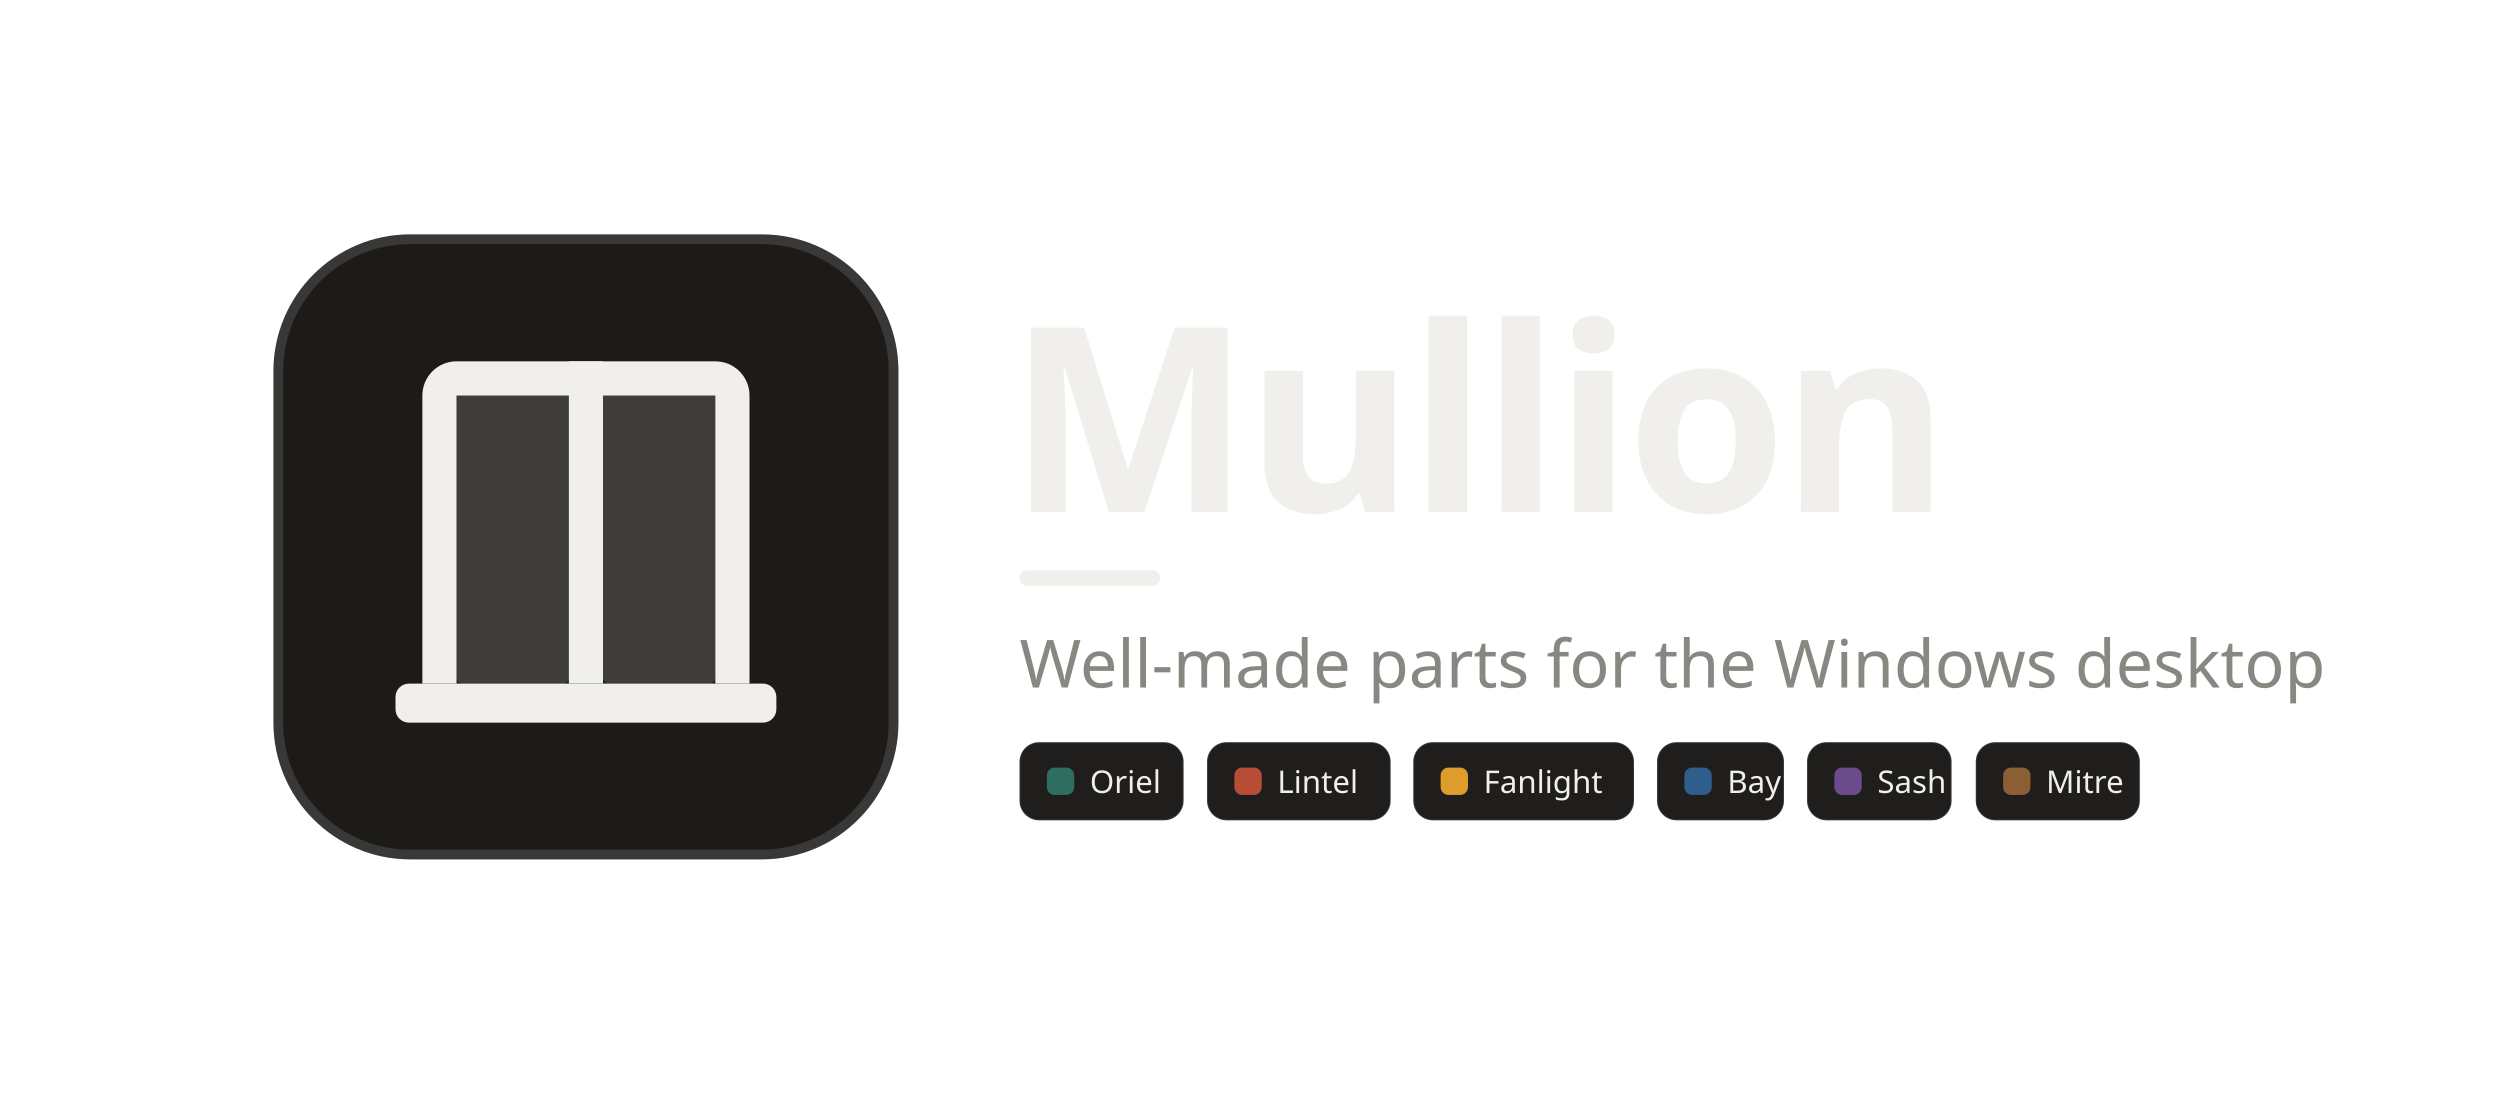
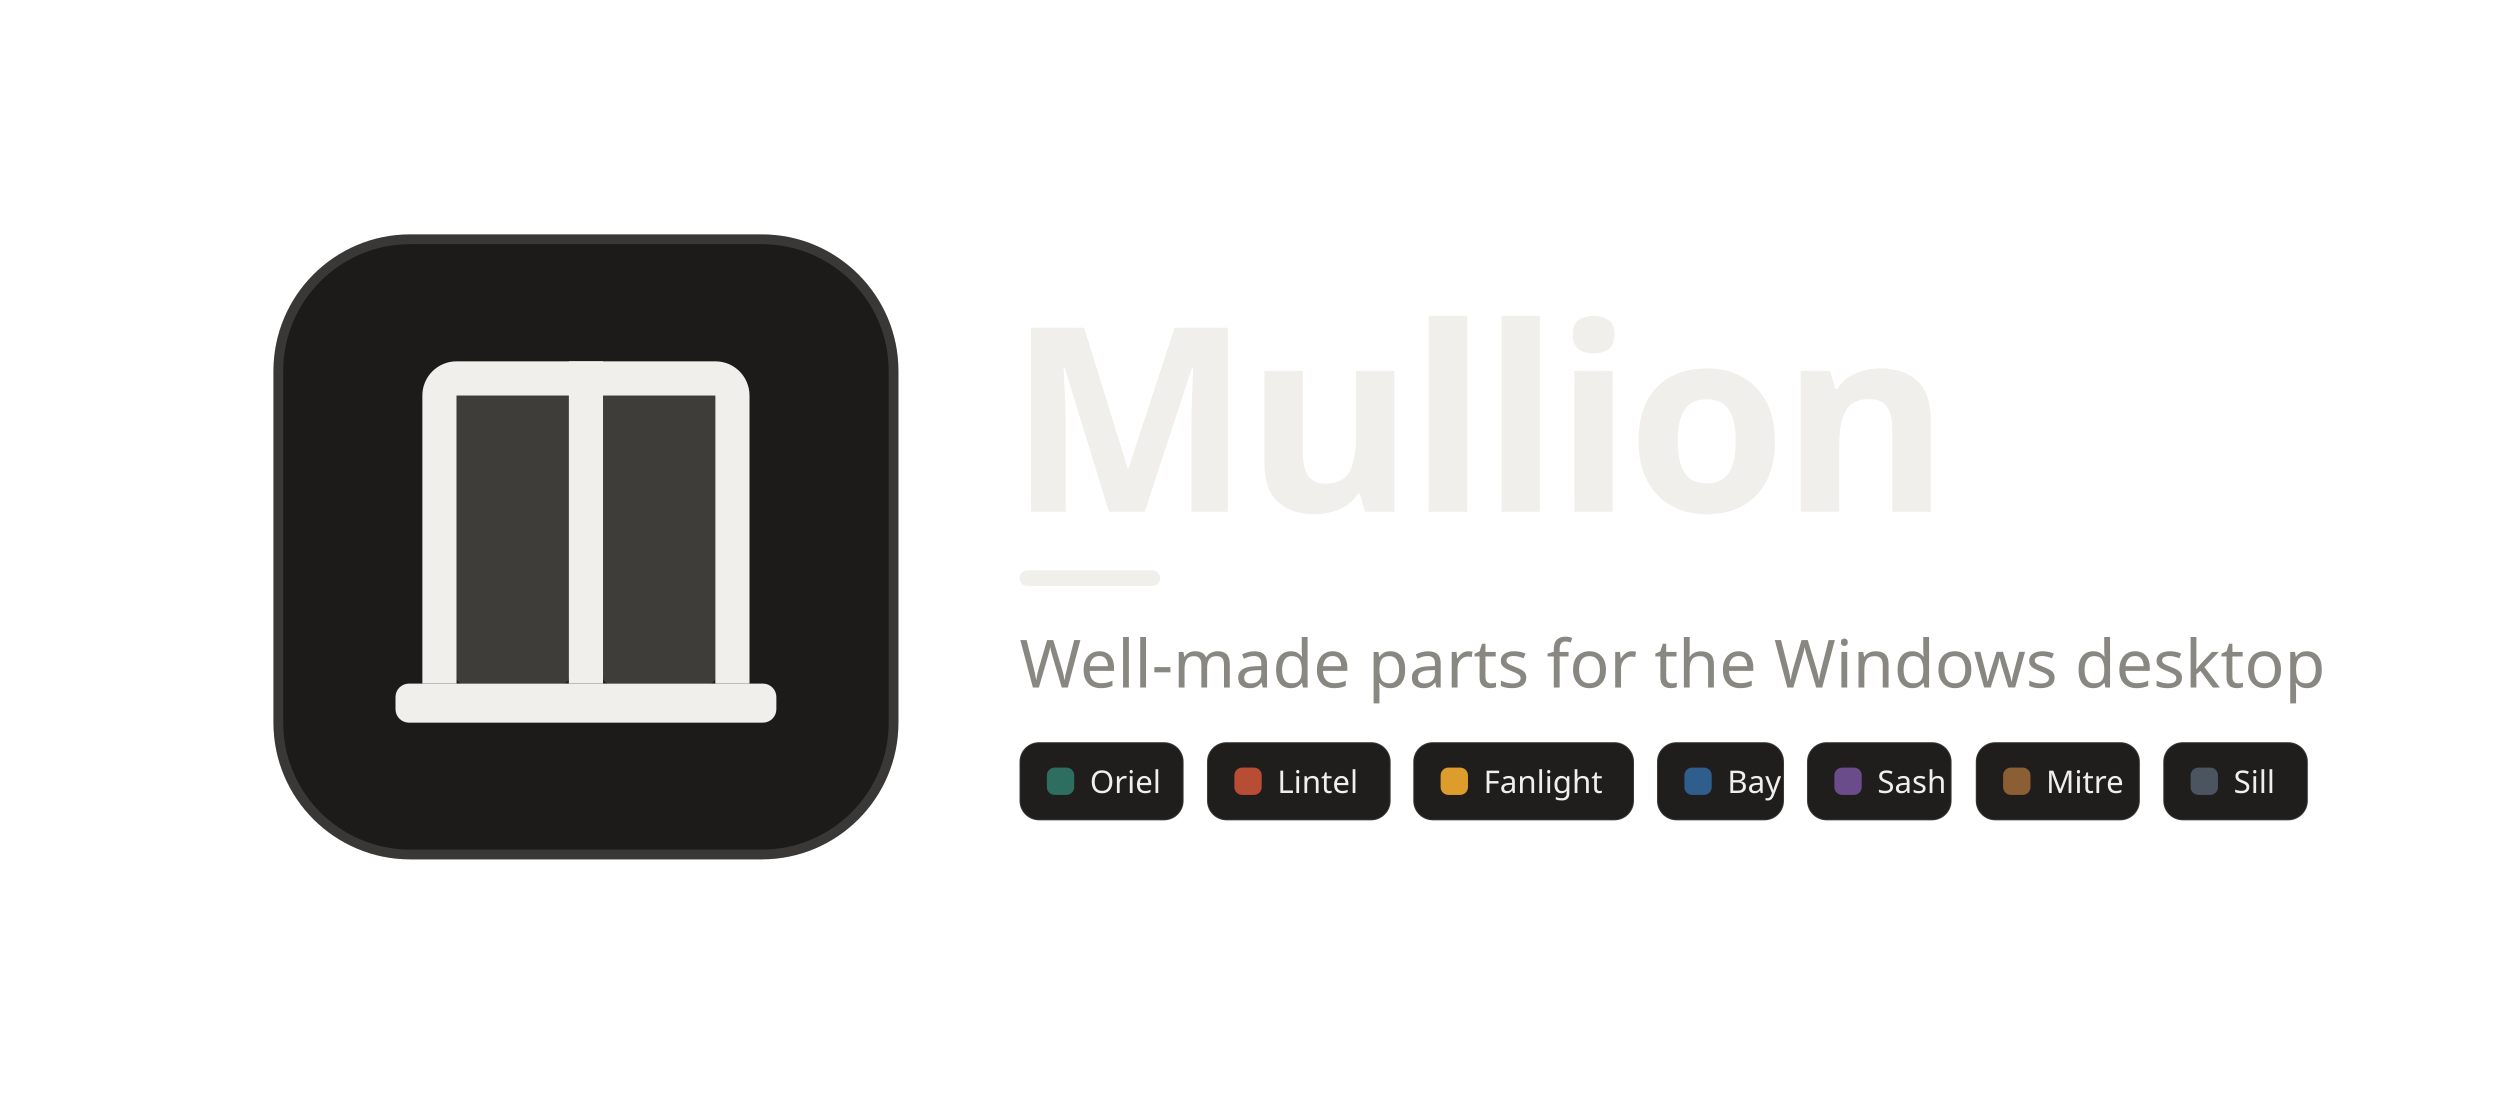
<svg xmlns="http://www.w3.org/2000/svg" viewBox="0 0 1280 560" width="1280" height="560">
  <g transform="translate(140,120) scale(0.3125)">
    <rect width="1024" height="1024" rx="224" fill="#1c1b19" />
    <rect x="8" y="8" width="1008" height="1008" rx="216" fill="none" stroke="#f0efec" stroke-opacity="0.14" stroke-width="16" />
    <g fill="#f0efec">
      <rect x="300" y="236" width="184" height="500" rx="10" fill-opacity="0.16" />
      <rect x="540" y="236" width="184" height="500" rx="10" fill-opacity="0.16" />
      <path d="M300 208h424a56 56 0 0 1 56 56v472h-56V264H300v472h-56V264a56 56 0 0 1 56-56z" />
      <rect x="484" y="208" width="56" height="528" />
      <rect x="200" y="736" width="624" height="64" rx="22" />
    </g>
  </g>
  <text x="516" y="262" font-size="132" font-weight="700" letter-spacing="-3" fill="#f0efec" font-family="Segoe UI Variable Display, Segoe UI, system-ui, -apple-system, sans-serif">Mullion</text>
  <rect x="522" y="292" width="72" height="8" rx="4" fill="#f0efec" />
  <text x="522" y="352" font-size="34" fill="#898781" font-family="Segoe UI Variable Display, Segoe UI, system-ui, -apple-system, sans-serif">Well-made parts for the Windows desktop</text>
  <rect x="522" y="380" width="84" height="40" rx="10" fill="#1f1e1c" stroke="rgba(240,239,236,0.12)" />
  <rect x="536" y="393" width="14" height="14" rx="4" fill="#2e6e60" />
  <text x="558" y="406" font-size="16" fill="#f0efec" font-family="Segoe UI Variable Text, Segoe UI, system-ui, -apple-system, sans-serif">Oriel</text>
  <rect x="618.0" y="380" width="94" height="40" rx="10" fill="#1f1e1c" stroke="rgba(240,239,236,0.12)" />
  <rect x="632.0" y="393" width="14" height="14" rx="4" fill="#b84d35" />
  <text x="654.0" y="406" font-size="16" fill="#f0efec" font-family="Segoe UI Variable Text, Segoe UI, system-ui, -apple-system, sans-serif">Lintel</text>
  <rect x="723.6" y="380" width="113" height="40" rx="10" fill="#1f1e1c" stroke="rgba(240,239,236,0.12)" />
  <rect x="737.6" y="393" width="14" height="14" rx="4" fill="#dd9d2c" />
  <text x="759.6" y="406" font-size="16" fill="#f0efec" font-family="Segoe UI Variable Text, Segoe UI, system-ui, -apple-system, sans-serif">Fanlight</text>
  <rect x="848.4" y="380" width="65" height="40" rx="10" fill="#1f1e1c" stroke="rgba(240,239,236,0.12)" />
  <rect x="862.4" y="393" width="14" height="14" rx="4" fill="#2f5d8c" />
  <text x="884.4" y="406" font-size="16" fill="#f0efec" font-family="Segoe UI Variable Text, Segoe UI, system-ui, -apple-system, sans-serif">Bay</text>
  <rect x="925.2" y="380" width="74" height="40" rx="10" fill="#1f1e1c" stroke="rgba(240,239,236,0.12)" />
  <rect x="939.2" y="393" width="14" height="14" rx="4" fill="#6b4c8a" />
  <text x="961.2" y="406" font-size="16" fill="#f0efec" font-family="Segoe UI Variable Text, Segoe UI, system-ui, -apple-system, sans-serif">Sash</text>
  <rect x="1011.6" y="380" width="84" height="40" rx="10" fill="#1f1e1c" stroke="rgba(240,239,236,0.12)" />
  <rect x="1025.6" y="393" width="14" height="14" rx="4" fill="#8b5e34" />
  <text x="1047.6" y="406" font-size="16" fill="#f0efec" font-family="Segoe UI Variable Text, Segoe UI, system-ui, -apple-system, sans-serif">Mitre</text>
+   <rect x="1107.6" y="380" width="74" height="40" rx="10" fill="#1f1e1c" stroke="rgba(240,239,236,0.12)" />
+   <rect x="1121.6" y="393" width="14" height="14" rx="4" fill="#4a5560" />
+   <text x="1143.6" y="406" font-size="16" fill="#f0efec" font-family="Segoe UI Variable Text, Segoe UI, system-ui, -apple-system, sans-serif">Sill</text>
</svg>
